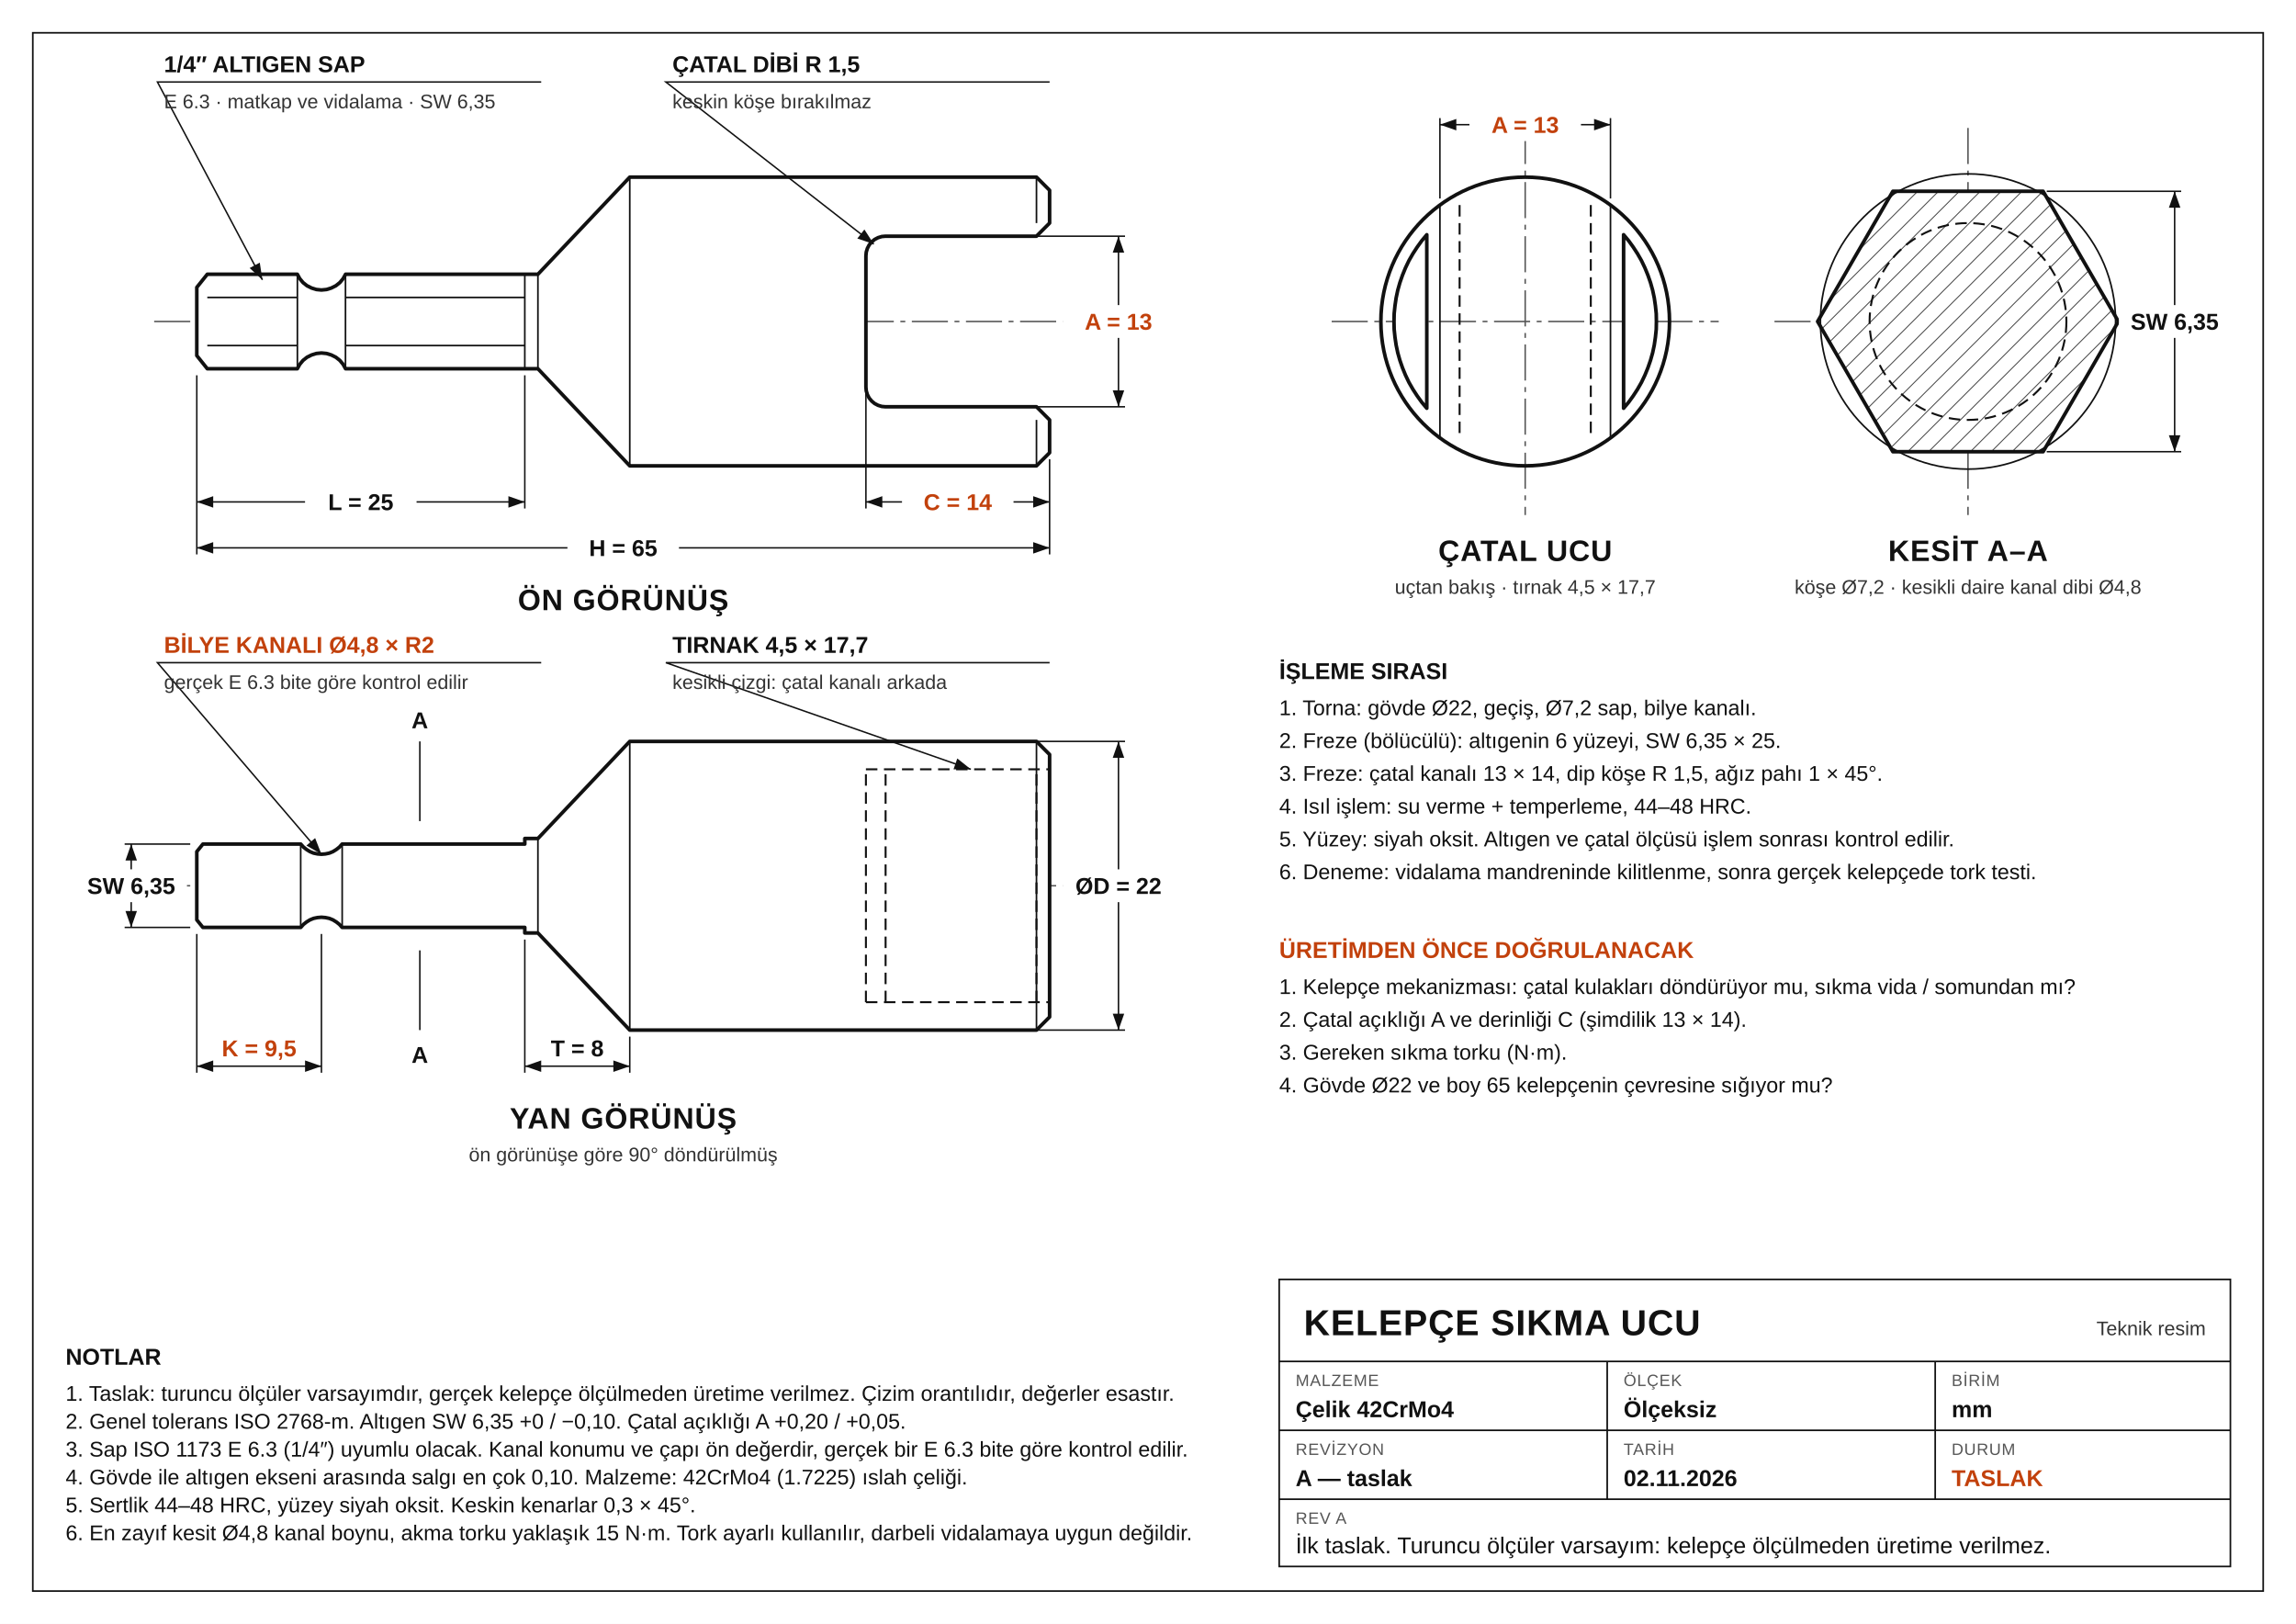
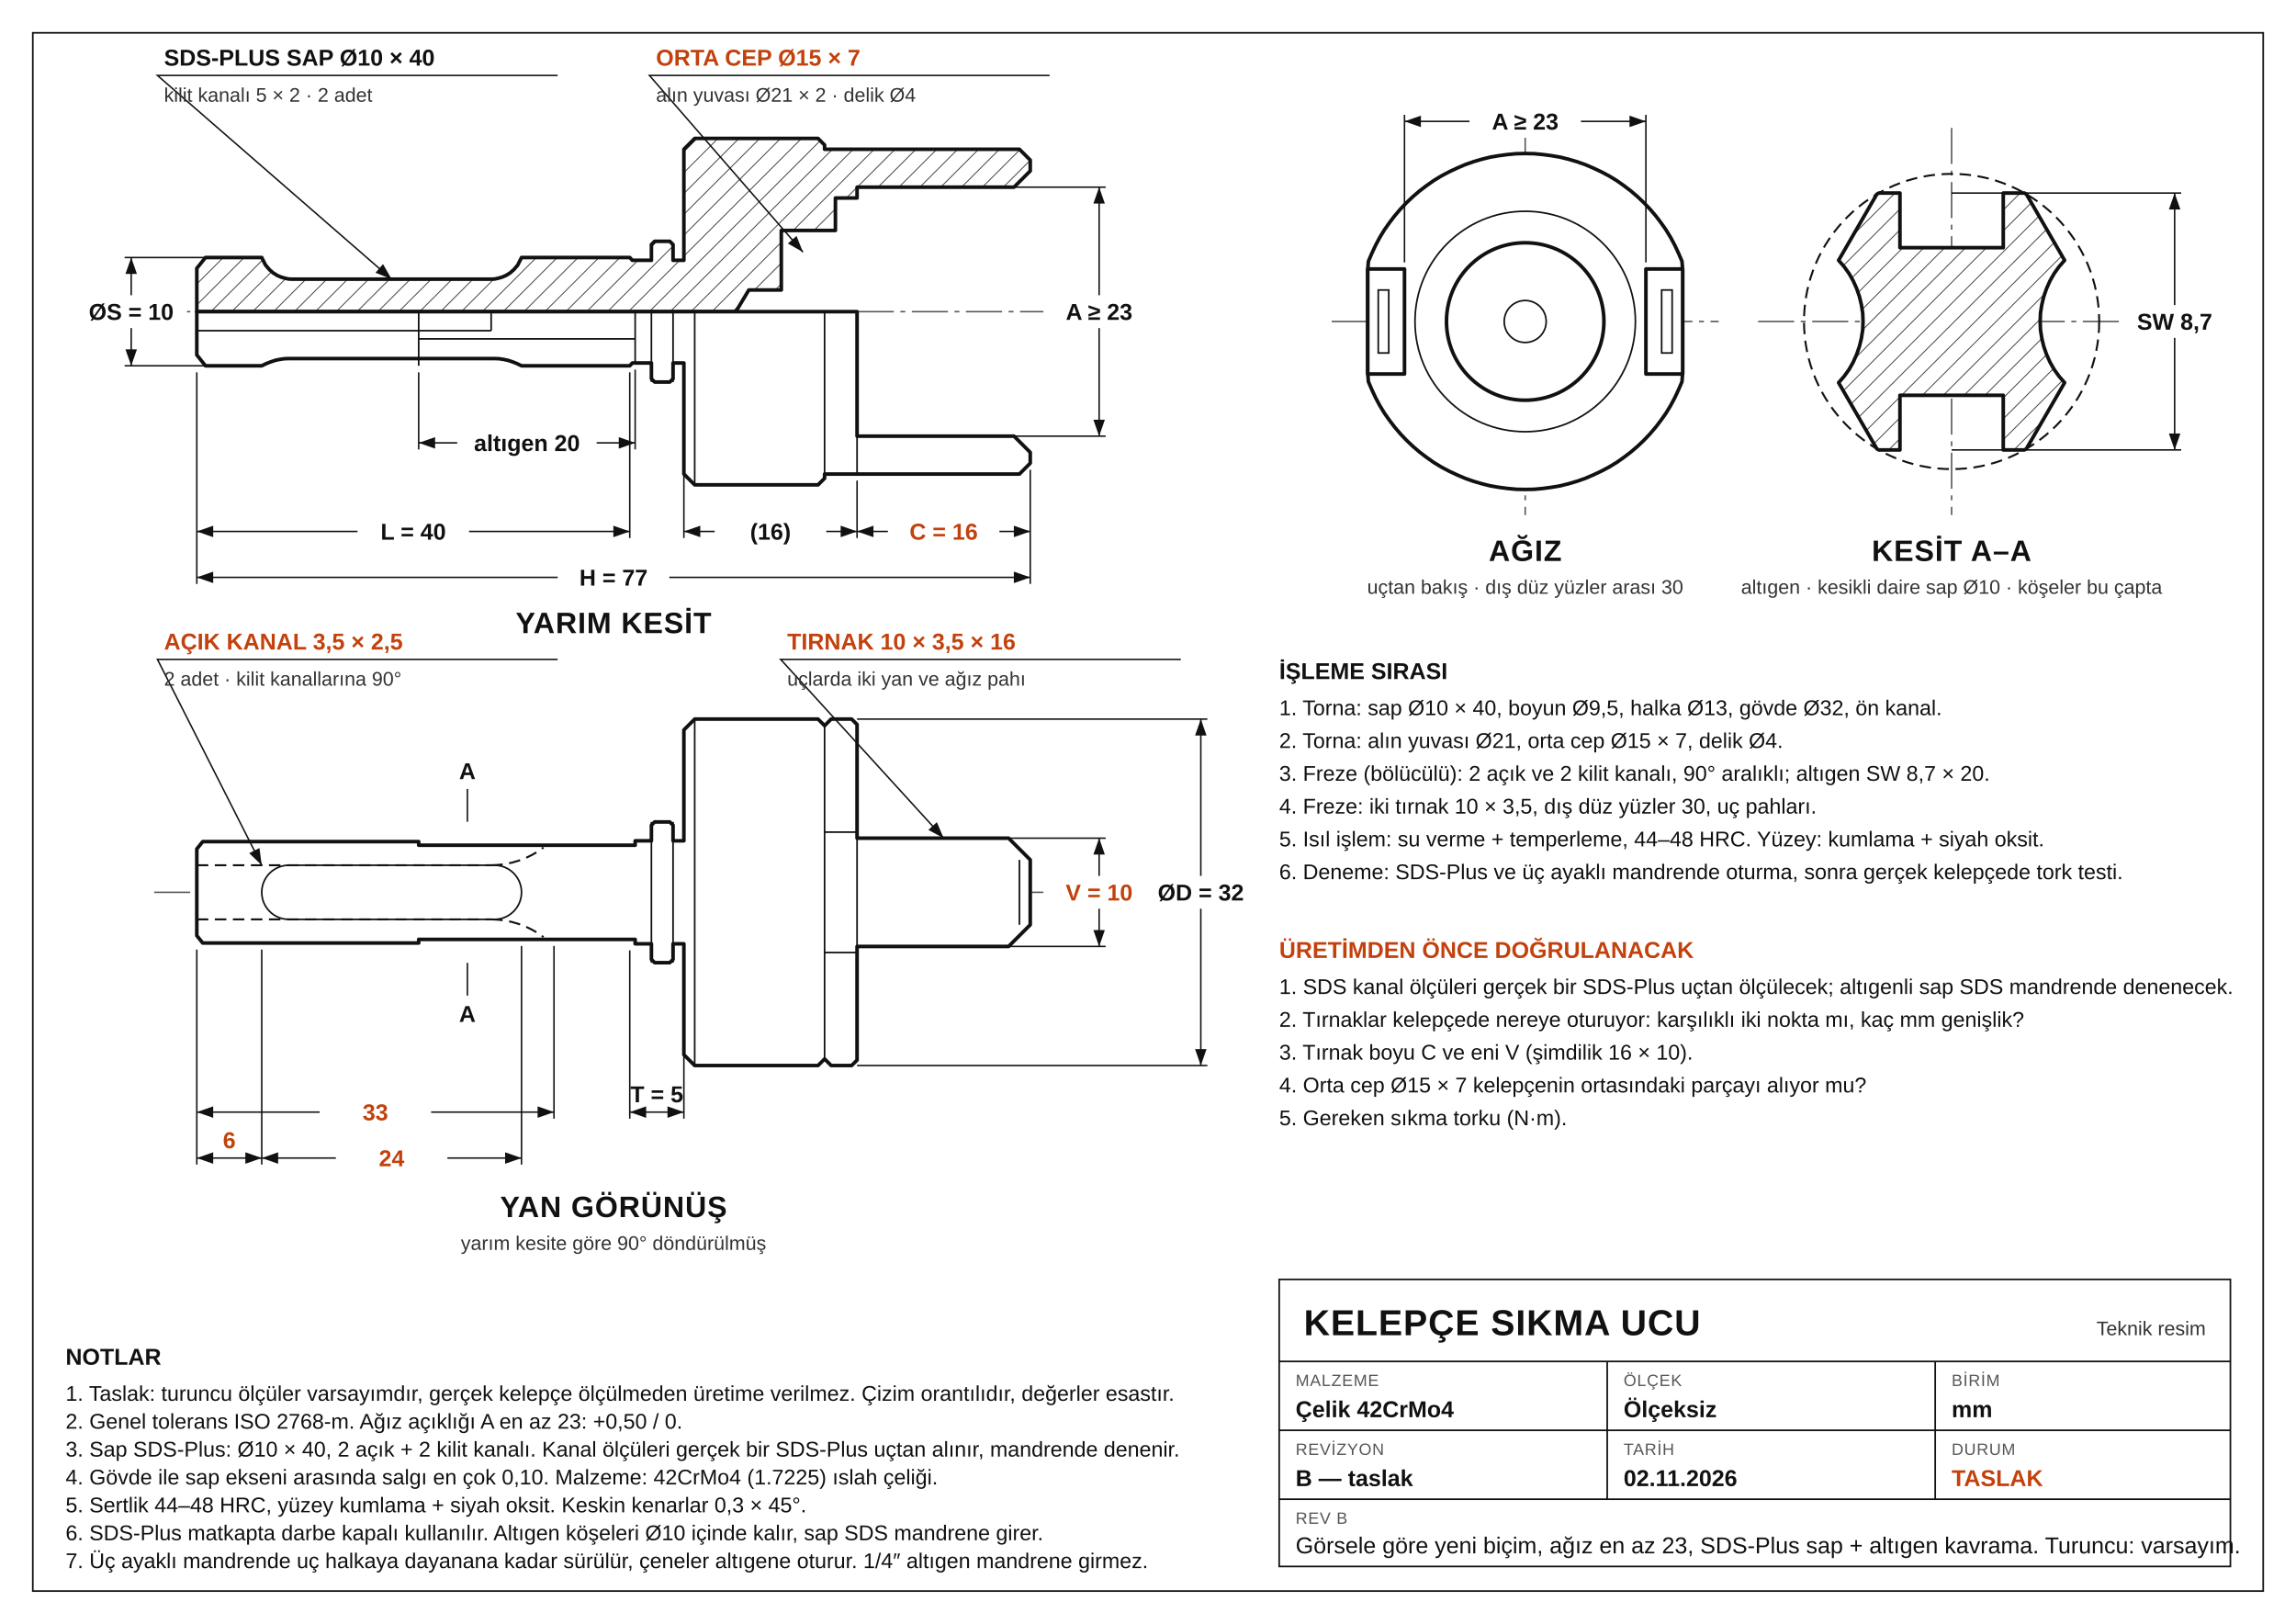
<svg xmlns="http://www.w3.org/2000/svg" viewBox="0 0 1400 990" width="1400" height="990" font-family="Arial, Helvetica, sans-serif">
  <defs>
    <marker id="arr" viewBox="0 0 10 10" refX="10" refY="5" markerWidth="10" markerHeight="10" markerUnits="userSpaceOnUse" orient="auto-start-reverse">
      <path d="M0,1.5 L10,5 L0,8.5 z" fill="#111" />
    </marker>
    <pattern id="h1" width="9" height="9" patternUnits="userSpaceOnUse" patternTransform="rotate(45)">
      <rect width="9" height="9" fill="#fff" />
      <line x1="0" y1="0" x2="0" y2="9" stroke="#111" stroke-width=".8" />
    </pattern>
    <style>
      .vis{stroke:#111;stroke-width:2.2;stroke-linejoin:round}
      polygon.vis:not([fill]){fill:#fff}
      .thin{fill:none;stroke:#111;stroke-width:1}
      .hid{fill:none;stroke:#111;stroke-width:1.2;stroke-dasharray:7 4}
      .ctr{fill:none;stroke:#555;stroke-width:0.9;stroke-dasharray:22 4 3 4}
      .dim{fill:none;stroke:#111;stroke-width:0.9}
      .dima{fill:none;stroke:#111;stroke-width:0.9;marker-start:url(#arr);marker-end:url(#arr)}
      .lead{fill:none;stroke:#111;stroke-width:0.9;marker-start:url(#arr)}
      .grid{fill:none;stroke:#111;stroke-width:1}
      .t{font-size:14px;fill:#111}
      .tb{font-size:14px;font-weight:700;fill:#111}
      .ts{font-size:12px;fill:#333}
      .tn{font-size:13px;fill:#111}
      .tl{font-size:10px;fill:#555;letter-spacing:.4px}
      .h{font-size:18px;font-weight:700;fill:#111;letter-spacing:.5px}
      .q{fill:#c2410c}
    </style>
  </defs>
  <rect x="0" y="0" width="1400" height="990" fill="#fff" />
  <rect x="20" y="20" width="1360" height="950" class="grid" stroke-width="1.6" />
  <g>
-     <line class="ctr" x1="94" y1="196" x2="662" y2="196" />
-     <polygon class="vis" points="120.0,175.2 126.4,167.2 181.3,167.2 182.8,169.9 184.8,172.3 187.2,174.2 190.0,175.6 192.9,176.5 196.0,176.8 199.1,176.5 202.0,175.6 204.8,174.2 207.2,172.3 209.2,169.9 210.7,167.2 320.0,167.2 320.0,167.2 328.0,167.2 384.0,108.0 632.0,108.0 640.0,116.0 640.0,136.0 632.0,144.0 540.0,144.0 537.7,144.2 535.4,144.9 533.3,146.0 531.5,147.5 530.0,149.3 528.9,151.4 528.2,153.7 528.0,156.0 528.0,196.0 528.0,196.0 528.0,236.0 528.2,238.3 528.9,240.6 530.0,242.7 531.5,244.5 533.3,246.0 535.4,247.1 537.7,247.8 540.0,248.0 632.0,248.0 640.0,256.0 640.0,276.0 632.0,284.0 384.0,284.0 328.0,224.8 320.0,224.8 320.0,224.8 210.7,224.8 209.2,222.1 207.2,219.7 204.8,217.8 202.0,216.4 199.1,215.5 196.0,215.2 192.9,215.5 190.0,216.4 187.2,217.8 184.8,219.7 182.8,222.1 181.3,224.8 126.4,224.8 120.0,216.8" />
-     <line class="thin" x1="320" y1="224.8" x2="320" y2="167.2" />
-     <line class="thin" x1="328" y1="224.8" x2="328" y2="167.2" />
-     <line class="thin" x1="384" y1="284" x2="384" y2="108" />
-     <line class="thin" x1="632" y1="256" x2="632" y2="284" />
-     <line class="thin" x1="126.4" y1="210.665" x2="181.336" y2="210.665" />
-     <line class="thin" x1="210.664" y1="210.665" x2="320" y2="210.665" />
-     <line class="thin" x1="632" y1="136" x2="632" y2="108" />
-     <line class="thin" x1="126.4" y1="181.335" x2="181.336" y2="181.335" />
-     <line class="thin" x1="210.664" y1="181.335" x2="320" y2="181.335" />
-     <line class="thin" x1="181.336" y1="224.8" x2="181.336" y2="167.2" />
-     <line class="thin" x1="210.664" y1="224.8" x2="210.664" y2="167.2" />
-     <line class="dim" x1="120" y1="228.8" x2="120" y2="338" />
-     <line class="dim" x1="320" y1="228.8" x2="320" y2="310" />
-     <line class="dim" x1="528" y1="204" x2="528" y2="310" />
-     <line class="dim" x1="640" y1="280" x2="640" y2="338" />
-     <line class="dim" x1="632" y1="144" x2="686" y2="144" />
-     <line class="dim" x1="632" y1="248" x2="686" y2="248" />
-     <line class="dima" x1="120" y1="306" x2="320" y2="306" />
-     <rect x="186" y="296" width="68" height="20" fill="#fff" />
-     <text class="tb" x="220" y="311" text-anchor="middle">L = 25</text>
-     <line class="dima" x1="528" y1="306" x2="640" y2="306" />
-     <rect x="550" y="296" width="68" height="20" fill="#fff" />
-     <text class="tb q" x="584" y="311" text-anchor="middle">C = 14</text>
-     <line class="dima" x1="120" y1="334" x2="640" y2="334" />
-     <rect x="346" y="324" width="68" height="20" fill="#fff" />
-     <text class="tb" x="380" y="339" text-anchor="middle">H = 65</text>
-     <line class="dima" x1="682" y1="144" x2="682" y2="248" />
-     <rect x="648" y="186" width="68" height="20" fill="#fff" />
-     <text class="tb q" x="682" y="201" text-anchor="middle">A = 13</text>
-     <polyline class="lead" points="532.8,148.8 406,50 640,50" />
-     <text class="tb" x="410" y="44">ÇATAL DİBİ R 1,5</text>
-     <text class="ts" x="410" y="66">keskin köşe bırakılmaz</text>
-     <polyline class="lead" points="160,170.6 96,50 330,50" />
-     <text class="tb" x="100" y="44">1/4″ ALTIGEN SAP</text>
-     <text class="ts" x="100" y="66">E 6.3 · matkap ve vidalama · SW 6,35</text>
-     <text class="h" x="380" y="372" text-anchor="middle">ÖN GÖRÜNÜŞ</text>
-   </g>
-   <g>
-     <line class="ctr" x1="94" y1="540" x2="662" y2="540" />
-     <polygon class="vis" points="120.0,519.2 123.7,514.6 183.4,514.6 185.0,516.4 186.9,517.9 189.0,519.2 191.2,520.1 193.6,520.6 196.0,520.8 198.4,520.6 200.8,520.1 203.0,519.2 205.1,517.9 207.0,516.4 208.6,514.6 320.0,514.6 320.0,511.2 328.0,511.2 384.0,452.0 632.0,452.0 640.0,460.0 640.0,620.0 632.0,628.0 384.0,628.0 328.0,568.8 320.0,568.8 320.0,565.4 208.6,565.4 207.0,563.6 205.1,562.1 203.0,560.8 200.8,559.9 198.4,559.4 196.0,559.2 193.6,559.4 191.2,559.9 189.0,560.8 186.9,562.1 185.0,563.6 183.4,565.4 123.7,565.4 120.0,560.8" />
-     <line class="thin" x1="328" y1="568.8" x2="328" y2="511.2" />
-     <line class="thin" x1="384" y1="628" x2="384" y2="452" />
-     <line class="thin" x1="632" y1="628" x2="632" y2="452" />
-     <line class="thin" x1="183.352" y1="565.4" x2="183.352" y2="514.6" />
-     <line class="thin" x1="208.648" y1="565.4" x2="208.648" y2="514.6" />
-     <line class="hid" x1="528" y1="610.993" x2="528" y2="469.007" />
-     <line class="hid" x1="540" y1="610.993" x2="540" y2="469.007" />
-     <line class="hid" x1="632" y1="610.993" x2="632" y2="469.007" />
-     <line class="hid" x1="528" y1="469.007" x2="640" y2="469.007" />
-     <line class="hid" x1="528" y1="610.993" x2="640" y2="610.993" />
-     <path class="dim" d="M256 452 V500.6 M256 579.4 V628" />
-     <text class="tb" x="256" y="444" text-anchor="middle">A</text>
-     <text class="tb" x="256" y="648" text-anchor="middle">A</text>
-     <line class="dim" x1="120" y1="569.4" x2="120" y2="654" />
-     <line class="dim" x1="196" y1="569.4" x2="196" y2="654" />
-     <line class="dim" x1="320" y1="572.8" x2="320" y2="654" />
-     <line class="dim" x1="384" y1="632" x2="384" y2="654" />
-     <line class="dim" x1="76" y1="514.6" x2="116" y2="514.6" />
-     <line class="dim" x1="76" y1="565.4" x2="116" y2="565.4" />
-     <line class="dim" x1="632" y1="452" x2="686" y2="452" />
-     <line class="dim" x1="632" y1="628" x2="686" y2="628" />
-     <line class="dima" x1="120" y1="650" x2="196" y2="650" />
-     <text class="tb q" x="158" y="644" text-anchor="middle">K = 9,5</text>
-     <line class="dima" x1="320" y1="650" x2="384" y2="650" />
-     <text class="tb" x="352" y="644" text-anchor="middle">T = 8</text>
-     <line class="dima" x1="80" y1="514.6" x2="80" y2="565.4" />
-     <rect x="46" y="530" width="68" height="20" fill="#fff" />
-     <text class="tb" x="80" y="545" text-anchor="middle">SW 6,35</text>
-     <line class="dima" x1="682" y1="452" x2="682" y2="628" />
-     <rect x="648" y="530" width="68" height="20" fill="#fff" />
-     <text class="tb" x="682" y="545" text-anchor="middle">ØD = 22</text>
-     <polyline class="lead" points="196,520.8 96,404 330,404" />
-     <text class="tb q" x="100" y="398">BİLYE KANALI Ø4,8 × R2</text>
-     <text class="ts" x="100" y="420">gerçek E 6.3 bite göre kontrol edilir</text>
-     <polyline class="lead" points="592,469.007 406,404 640,404" />
-     <text class="tb" x="410" y="398">TIRNAK 4,5 × 17,7</text>
-     <text class="ts" x="410" y="420">kesikli çizgi: çatal kanalı arkada</text>
-     <text class="h" x="380" y="688" text-anchor="middle">YAN GÖRÜNÜŞ</text>
-     <text class="ts" x="380" y="708" text-anchor="middle">ön görünüşe göre 90° döndürülmüş</text>
+     <line class="ctr" x1="94" y1="190" x2="650.2" y2="190" />
+     <polygon class="vis" fill="url(#h1)" points="120.0,190.0 120.0,163.6 125.3,157.0 159.6,157.0 161.9,161.6 164.3,164.4 166.6,166.4 169.0,167.9 171.3,168.9 173.7,169.6 176.0,170.1 178.3,170.2 299.3,170.2 301.6,170.1 303.9,169.6 306.3,168.9 308.6,167.9 311.0,166.4 313.3,164.4 315.7,161.6 318.0,157.0 384.0,157.0 385.6,158.7 397.2,158.7 397.2,149.1 399.2,147.1 408.4,147.1 410.4,149.1 410.4,158.7 417.0,158.7 417.0,91.0 423.6,84.4 498.8,84.4 502.8,88.4 502.8,91.0 621.6,91.0 628.2,97.6 628.2,104.2 618.3,114.1 522.6,114.1 522.6,120.7 509.4,120.7 509.4,140.5 476.4,140.5 476.4,176.8 456.6,176.8 448.7,190.0" />
+     <polygon class="vis" points="120.0,190.0 120.0,216.4 125.3,223.0 159.6,223.0 162.3,221.7 165.1,220.6 167.8,219.7 170.6,219.1 173.3,218.7 176.1,218.6 301.5,218.6 304.3,218.7 307.0,219.1 309.8,219.7 312.5,220.6 315.3,221.7 318.0,223.0 384.0,223.0 385.6,221.3 397.2,221.3 397.2,230.9 399.2,232.9 408.4,232.9 410.4,230.9 410.4,221.3 417.0,221.3 417.0,289.0 423.6,295.6 498.8,295.6 502.8,291.6 502.8,289.0 621.6,289.0 628.2,282.4 628.2,275.8 618.3,265.9 522.6,265.9 522.6,190.0" />
+     <line class="thin" x1="120" y1="201.6" x2="299.5" y2="201.6" />
+     <line class="thin" x1="299.5" y1="190" x2="299.5" y2="201.6" />
+     <line class="thin" x1="255.3" y1="206.6" x2="387.3" y2="206.6" />
+     <line class="thin" x1="255.3" y1="190" x2="255.3" y2="223" />
+     <line class="thin" x1="387.3" y1="190" x2="387.3" y2="221.3" />
+     <line class="thin" x1="397.2" y1="190" x2="397.2" y2="232.9" />
+     <line class="thin" x1="410.4" y1="190" x2="410.4" y2="232.9" />
+     <line class="thin" x1="423.6" y1="190" x2="423.6" y2="295.6" />
+     <line class="thin" x1="502.8" y1="190" x2="502.8" y2="291.6" />
+     <line class="thin" x1="522.6" y1="265.9" x2="522.6" y2="289" />
+     <line class="dim" x1="120" y1="227" x2="120" y2="356" />
+     <line class="dim" x1="384" y1="227" x2="384" y2="328" />
+     <line class="dim" x1="255.3" y1="227" x2="255.3" y2="274" />
+     <line class="dim" x1="387.3" y1="225.3" x2="387.3" y2="274" />
+     <line class="dim" x1="417" y1="225.3" x2="417" y2="328" />
+     <line class="dim" x1="522.6" y1="293" x2="522.6" y2="328" />
+     <line class="dim" x1="628.2" y1="286.4" x2="628.2" y2="356" />
+     <line class="dim" x1="76" y1="157" x2="128" y2="157" />
+     <line class="dim" x1="76" y1="223" x2="128" y2="223" />
+     <line class="dim" x1="618.3" y1="114.1" x2="674.2" y2="114.1" />
+     <line class="dim" x1="618.3" y1="265.9" x2="674.2" y2="265.9" />
+     <line class="dima" x1="255.3" y1="270" x2="387.3" y2="270" />
+     <rect x="278.8" y="260" width="85" height="20" fill="#fff" />
+     <text class="tb" x="321.3" y="275" text-anchor="middle">altıgen 20</text>
+     <line class="dima" x1="120" y1="324" x2="384" y2="324" />
+     <rect x="218" y="314" width="68" height="20" fill="#fff" />
+     <text class="tb" x="252" y="329" text-anchor="middle">L = 40</text>
+     <line class="dima" x1="417" y1="324" x2="522.6" y2="324" />
+     <rect x="435.8" y="314" width="68" height="20" fill="#fff" />
+     <text class="tb" x="469.8" y="329" text-anchor="middle">(16)</text>
+     <line class="dima" x1="522.6" y1="324" x2="628.2" y2="324" />
+     <rect x="541.4" y="314" width="68" height="20" fill="#fff" />
+     <text class="tb q" x="575.4" y="329" text-anchor="middle">C = 16</text>
+     <line class="dima" x1="120" y1="352" x2="628.2" y2="352" />
+     <rect x="340.1" y="342" width="68" height="20" fill="#fff" />
+     <text class="tb" x="374.1" y="357" text-anchor="middle">H = 77</text>
+     <line class="dima" x1="80" y1="157" x2="80" y2="223" />
+     <rect x="46" y="180" width="68" height="20" fill="#fff" />
+     <text class="tb" x="80" y="195" text-anchor="middle">ØS = 10</text>
+     <line class="dima" x1="670.2" y1="114.1" x2="670.2" y2="265.9" />
+     <rect x="636.2" y="180" width="68" height="20" fill="#fff" />
+     <text class="tb" x="670.2" y="195" text-anchor="middle">A ≥ 23</text>
+     <polyline class="lead" points="238.8,170.2 96,46 340,46" />
+     <text class="tb" x="100" y="40">SDS-PLUS SAP Ø10 × 40</text>
+     <text class="ts" x="100" y="62">kilit kanalı 5 × 2 · 2 adet</text>
+     <polyline class="lead" points="489.6,153.7 396,46 640,46" />
+     <text class="tb q" x="400" y="40">ORTA CEP Ø15 × 7</text>
+     <text class="ts" x="400" y="62">alın yuvası Ø21 × 2 · delik Ø4</text>
+     <text class="h" x="374.1" y="386" text-anchor="middle">YARIM KESİT</text>
+   </g>
+   <g>
+     <line class="ctr" x1="94" y1="544" x2="650.2" y2="544" />
+     <polygon class="vis" points="120.0,544.0 120.0,517.6 123.6,513.1 255.3,513.1 255.3,515.3 387.3,515.3 387.3,512.6 397.2,512.6 397.2,503.1 399.2,501.1 408.4,501.1 410.4,503.1 410.4,512.6 417.0,512.6 417.0,445.0 423.6,438.4 498.8,438.4 502.8,442.4 506.8,438.4 519.3,438.4 522.6,441.7 522.6,511.0 615.0,511.0 628.2,524.2 628.2,544.0 628.2,544.0 628.2,563.8 615.0,577.0 522.6,577.0 522.6,646.3 519.3,649.6 506.8,649.6 502.8,645.6 498.8,649.6 423.6,649.6 417.0,643.0 417.0,575.4 410.4,575.4 410.4,584.9 408.4,586.9 399.2,586.9 397.2,584.9 397.2,575.4 387.3,575.4 387.3,572.7 255.3,572.7 255.3,574.9 123.6,574.9 120.0,570.4 120.0,544.0" />
+     <path class="thin" d="M176.1 527.5 H301.5 A16.5 16.5 0 0 1 301.5 560.5 H176.1 A16.5 16.5 0 0 1 176.1 527.5 Z" />
+     <line class="hid" x1="120" y1="527.5" x2="299.5" y2="527.5" />
+     <line class="hid" x1="120" y1="560.5" x2="299.5" y2="560.5" />
+     <polyline class="hid" points="299.5,527.5 303.7,527.3 308.0,526.8 312.2,525.9 316.3,524.7 320.3,523.2 324.2,521.3 327.9,519.2 331.4,516.7" />
+     <polyline class="hid" points="299.5,560.5 303.7,560.7 308.0,561.2 312.2,562.1 316.3,563.3 320.3,564.8 324.2,566.7 327.9,568.8 331.4,571.3" />
+     <line class="thin" x1="397.2" y1="586.9" x2="397.2" y2="501.1" />
+     <line class="thin" x1="410.4" y1="586.9" x2="410.4" y2="501.1" />
+     <line class="thin" x1="423.6" y1="649.6" x2="423.6" y2="438.4" />
+     <line class="thin" x1="502.8" y1="645.6" x2="502.8" y2="442.4" />
+     <line class="thin" x1="522.6" y1="577" x2="522.6" y2="511" />
+     <line class="thin" x1="502.8" y1="507.3" x2="522.6" y2="507.3" />
+     <line class="thin" x1="502.8" y1="580.7" x2="522.6" y2="580.7" />
+     <line class="thin" x1="621.6" y1="563.8" x2="621.6" y2="524.2" />
+     <path class="dim" d="M285 481 V501 M285 587 V607" />
+     <text class="tb" x="285" y="475" text-anchor="middle">A</text>
+     <text class="tb" x="285" y="623" text-anchor="middle">A</text>
+     <line class="dim" x1="120" y1="578.9" x2="120" y2="710" />
+     <line class="dim" x1="159.6" y1="578.9" x2="159.6" y2="710" />
+     <line class="dim" x1="318" y1="576.7" x2="318" y2="710" />
+     <line class="dim" x1="337.8" y1="576.7" x2="337.8" y2="682" />
+     <line class="dim" x1="384" y1="579.4" x2="384" y2="682" />
+     <line class="dim" x1="417" y1="579.4" x2="417" y2="682" />
+     <line class="dim" x1="615" y1="511" x2="674.2" y2="511" />
+     <line class="dim" x1="615" y1="577" x2="674.2" y2="577" />
+     <line class="dim" x1="522.6" y1="438.4" x2="736.2" y2="438.4" />
+     <line class="dim" x1="522.6" y1="649.6" x2="736.2" y2="649.6" />
+     <line class="dima" x1="120" y1="678" x2="337.8" y2="678" />
+     <rect x="194.9" y="668" width="68" height="20" fill="#fff" />
+     <text class="tb q" x="228.9" y="683" text-anchor="middle">33</text>
+     <line class="dima" x1="384" y1="678" x2="417" y2="678" />
+     <text class="tb" x="400.5" y="672" text-anchor="middle">T = 5</text>
+     <line class="dima" x1="120" y1="706" x2="159.6" y2="706" />
+     <text class="tb q" x="139.8" y="700" text-anchor="middle">6</text>
+     <line class="dima" x1="159.6" y1="706" x2="318" y2="706" />
+     <rect x="204.8" y="696" width="68" height="20" fill="#fff" />
+     <text class="tb q" x="238.8" y="711" text-anchor="middle">24</text>
+     <line class="dima" x1="670.2" y1="511" x2="670.2" y2="577" />
+     <rect x="636.2" y="534" width="68" height="20" fill="#fff" />
+     <text class="tb q" x="670.2" y="549" text-anchor="middle">V = 10</text>
+     <line class="dima" x1="732.2" y1="438.4" x2="732.2" y2="649.6" />
+     <rect x="698.2" y="534" width="68" height="20" fill="#fff" />
+     <text class="tb" x="732.2" y="549" text-anchor="middle">ØD = 32</text>
+     <polyline class="lead" points="159.6,527.5 96,402 340,402" />
+     <text class="tb q" x="100" y="396">AÇIK KANAL 3,5 × 2,5</text>
+     <text class="ts" x="100" y="418">2 adet · kilit kanallarına 90°</text>
+     <polyline class="lead" points="575.4,511 476,402 720,402" />
+     <text class="tb q" x="480" y="396">TIRNAK 10 × 3,5 × 16</text>
+     <text class="ts" x="480" y="418">uçlarda iki yan ve ağız pahı</text>
+     <text class="h" x="374.1" y="742" text-anchor="middle">YAN GÖRÜNÜŞ</text>
+     <text class="ts" x="374.1" y="762" text-anchor="middle">yarım kesite göre 90° döndürülmüş</text>
  </g>
  <g>
    <line class="ctr" x1="812" y1="196" x2="1048" y2="196" />
    <line class="ctr" x1="930" y1="78" x2="930" y2="314" />
-     <circle class="vis" style="fill:none" cx="930" cy="196" r="88" />
-     <polygon class="vis" style="fill:#fff" points="990.0,143.1 993.1,146.8 995.9,150.7 998.5,154.7 1000.9,158.9 1003.0,163.3 1004.8,167.7 1006.4,172.3 1007.7,176.9 1008.7,181.6 1009.4,186.4 1009.9,191.2 1010.0,196.0 1009.9,200.8 1009.4,205.6 1008.7,210.4 1007.7,215.1 1006.4,219.7 1004.8,224.3 1003.0,228.7 1000.9,233.1 998.5,237.3 995.9,241.3 993.1,245.2 990.0,248.9" />
-     <polygon class="vis" style="fill:#fff" points="870.0,143.1 866.9,146.8 864.1,150.7 861.5,154.7 859.1,158.9 857.0,163.3 855.2,167.7 853.6,172.3 852.3,176.9 851.3,181.6 850.6,186.4 850.1,191.2 850.0,196.0 850.1,200.8 850.6,205.6 851.3,210.4 852.3,215.1 853.6,219.7 855.2,224.3 857.0,228.7 859.1,233.1 861.5,237.3 864.1,241.3 866.9,245.2 870.0,248.9" />
-     <line class="thin" x1="878" y1="125.007" x2="878" y2="266.993" />
-     <line class="hid" x1="890" y1="125.007" x2="890" y2="266.993" />
-     <line class="thin" x1="982" y1="125.007" x2="982" y2="266.993" />
-     <line class="hid" x1="970" y1="125.007" x2="970" y2="266.993" />
-     <line class="dim" x1="878" y1="121.007" x2="878" y2="72" />
-     <line class="dim" x1="982" y1="121.007" x2="982" y2="72" />
-     <line class="dima" x1="878" y1="76" x2="982" y2="76" />
-     <rect x="896" y="66" width="68" height="20" fill="#fff" />
-     <text class="tb q" x="930" y="81" text-anchor="middle">A = 13</text>
-     <text class="h" x="930" y="342" text-anchor="middle">ÇATAL UCU</text>
-     <text class="ts" x="930" y="362" text-anchor="middle">uçtan bakış · tırnak 4,5 × 17,7</text>
-   </g>
-   <g>
-     <line class="ctr" x1="1082" y1="196" x2="1318" y2="196" />
-     <line class="ctr" x1="1200" y1="78" x2="1200" y2="314" />
-     <polygon class="vis" fill="url(#h1)" points="1291.7,196.0 1245.8,275.4 1154.2,275.4 1108.3,196.0 1154.2,116.6 1245.8,116.6" />
-     <circle class="thin" cx="1200" cy="196" r="90" />
-     <circle class="hid" cx="1200" cy="196" r="60" />
-     <line class="dim" x1="1248" y1="116.625" x2="1330" y2="116.625" />
-     <line class="dim" x1="1248" y1="275.375" x2="1330" y2="275.375" />
-     <line class="dima" x1="1326" y1="116.625" x2="1326" y2="275.375" />
+     <polygon class="vis" style="fill:#fff" points="1026.0,196.0 1026.0,201.4 1026.0,206.7 1026.0,212.0 1026.0,217.3 1026.0,222.5 1026.0,227.6 1025.6,232.7 1023.5,237.6 1021.2,242.5 1018.7,247.2 1015.9,251.8 1012.8,256.2 1009.6,260.4 1006.1,264.5 1002.4,268.4 998.5,272.1 994.4,275.6 990.2,278.8 985.8,281.9 981.2,284.7 976.5,287.2 971.6,289.5 966.7,291.6 961.6,293.4 956.5,294.9 951.3,296.2 946.0,297.1 940.7,297.8 935.4,298.3 930.0,298.4 924.6,298.3 919.3,297.8 914.0,297.1 908.7,296.2 903.5,294.9 898.4,293.4 893.3,291.6 888.4,289.5 883.5,287.2 878.8,284.7 874.2,281.9 869.8,278.8 865.6,275.6 861.5,272.1 857.6,268.4 853.9,264.5 850.4,260.4 847.2,256.2 844.1,251.8 841.3,247.2 838.8,242.5 836.5,237.6 834.4,232.7 834.0,227.6 834.0,222.5 834.0,217.3 834.0,212.0 834.0,206.7 834.0,201.4 834.0,196.0 834.0,190.6 834.0,185.3 834.0,180.0 834.0,174.7 834.0,169.5 834.0,164.4 834.4,159.3 836.5,154.4 838.8,149.5 841.3,144.8 844.1,140.2 847.2,135.8 850.4,131.6 853.9,127.5 857.6,123.6 861.5,119.9 865.6,116.4 869.8,113.2 874.2,110.1 878.8,107.3 883.5,104.8 888.4,102.5 893.3,100.4 898.4,98.6 903.5,97.1 908.7,95.8 914.0,94.9 919.3,94.2 924.6,93.7 930.0,93.6 935.4,93.7 940.7,94.2 946.0,94.9 951.3,95.8 956.5,97.1 961.6,98.6 966.7,100.4 971.6,102.5 976.5,104.8 981.2,107.3 985.8,110.1 990.2,113.2 994.4,116.4 998.5,119.9 1002.4,123.6 1006.1,127.5 1009.6,131.6 1012.8,135.8 1015.9,140.2 1018.7,144.8 1021.2,149.5 1023.5,154.4 1025.6,159.3 1026.0,164.4 1026.0,169.5 1026.0,174.7 1026.0,180.0 1026.0,185.3 1026.0,190.6" />
+     <circle class="thin" cx="930" cy="196" r="67.2" />
+     <circle class="vis" style="fill:none" cx="930" cy="196" r="48" />
+     <circle class="thin" cx="930" cy="196" r="12.8" />
+     <polygon class="vis" style="fill:#fff" points="856.4,164.0 834.0,164.0 834.0,228.0 856.4,228.0" />
+     <polygon class="thin" points="846.8,176.8 840.4,176.8 840.4,215.2 846.8,215.2" />
+     <polygon class="vis" style="fill:#fff" points="1003.6,164.0 1026.0,164.0 1026.0,228.0 1003.6,228.0" />
+     <polygon class="thin" points="1013.2,176.8 1019.6,176.8 1019.6,215.2 1013.2,215.2" />
+     <line class="dim" x1="856.4" y1="160" x2="856.4" y2="70" />
+     <line class="dim" x1="1003.6" y1="160" x2="1003.6" y2="70" />
+     <line class="dima" x1="856.4" y1="74" x2="1003.6" y2="74" />
+     <rect x="896" y="64" width="68" height="20" fill="#fff" />
+     <text class="tb" x="930" y="79" text-anchor="middle">A ≥ 23</text>
+     <text class="h" x="930" y="342" text-anchor="middle">AĞIZ</text>
+     <text class="ts" x="930" y="362" text-anchor="middle">uçtan bakış · dış düz yüzler arası 30</text>
+   </g>
+   <g>
+     <line class="ctr" x1="1072" y1="196" x2="1308" y2="196" />
+     <line class="ctr" x1="1190" y1="78" x2="1190" y2="314" />
+     <polygon class="vis" fill="url(#h1)" points="1244.0,196.0 1244.2,201.1 1245.0,206.2 1246.2,211.2 1247.9,216.1 1250.0,220.8 1252.5,225.2 1255.5,229.4 1258.9,233.3 1235.6,273.6 1234.4,274.3 1221.5,274.3 1221.5,241.0 1190.0,241.0 1190.0,241.0 1158.5,241.0 1158.5,274.3 1145.6,274.3 1144.4,273.6 1121.1,233.3 1124.5,229.4 1127.5,225.2 1130.0,220.8 1132.1,216.1 1133.8,211.2 1135.0,206.2 1135.8,201.1 1136.0,196.0 1136.0,196.0 1135.8,190.9 1135.0,185.8 1133.8,180.8 1132.1,175.9 1130.0,171.2 1127.5,166.8 1124.5,162.6 1121.1,158.7 1144.4,118.4 1145.6,117.7 1158.5,117.7 1158.5,151.0 1190.0,151.0 1190.0,151.0 1221.5,151.0 1221.5,117.7 1234.4,117.7 1235.6,118.4 1258.9,158.7 1255.5,162.6 1252.5,166.8 1250.0,171.2 1247.9,175.9 1246.2,180.8 1245.0,185.8 1244.2,190.9 1244.0,196.0" />
+     <circle class="hid" cx="1190" cy="196" r="90" />
+     <line class="dim" x1="1190" y1="117.7" x2="1330" y2="117.7" />
+     <line class="dim" x1="1190" y1="274.3" x2="1330" y2="274.3" />
+     <line class="dima" x1="1326" y1="117.7" x2="1326" y2="274.3" />
    <rect x="1292" y="186" width="68" height="20" fill="#fff" />
-     <text class="tb" x="1326" y="201" text-anchor="middle">SW 6,35</text>
-     <text class="h" x="1200" y="342" text-anchor="middle">KESİT A–A</text>
-     <text class="ts" x="1200" y="362" text-anchor="middle">köşe Ø7,2 · kesikli daire kanal dibi Ø4,8</text>
+     <text class="tb" x="1326" y="201" text-anchor="middle">SW 8,7</text>
+     <text class="h" x="1190" y="342" text-anchor="middle">KESİT A–A</text>
+     <text class="ts" x="1190" y="362" text-anchor="middle">altıgen · kesikli daire sap Ø10 · köşeler bu çapta</text>
  </g>
  <g>
    <text class="tb" x="780" y="414">İŞLEME SIRASI</text>
-     <text class="tn" x="780" y="436">1. Torna: gövde Ø22, geçiş, Ø7,2 sap, bilye kanalı.</text>
-     <text class="tn" x="780" y="456">2. Freze (bölücülü): altıgenin 6 yüzeyi, SW 6,35 × 25.</text>
-     <text class="tn" x="780" y="476">3. Freze: çatal kanalı 13 × 14, dip köşe R 1,5, ağız pahı 1 × 45°.</text>
-     <text class="tn" x="780" y="496">4. Isıl işlem: su verme + temperleme, 44–48 HRC.</text>
-     <text class="tn" x="780" y="516">5. Yüzey: siyah oksit. Altıgen ve çatal ölçüsü işlem sonrası kontrol edilir.</text>
-     <text class="tn" x="780" y="536">6. Deneme: vidalama mandreninde kilitlenme, sonra gerçek kelepçede tork testi.</text>
+     <text class="tn" x="780" y="436">1. Torna: sap Ø10 × 40, boyun Ø9,5, halka Ø13, gövde Ø32, ön kanal.</text>
+     <text class="tn" x="780" y="456">2. Torna: alın yuvası Ø21, orta cep Ø15 × 7, delik Ø4.</text>
+     <text class="tn" x="780" y="476">3. Freze (bölücülü): 2 açık ve 2 kilit kanalı, 90° aralıklı; altıgen SW 8,7 × 20.</text>
+     <text class="tn" x="780" y="496">4. Freze: iki tırnak 10 × 3,5, dış düz yüzler 30, uç pahları.</text>
+     <text class="tn" x="780" y="516">5. Isıl işlem: su verme + temperleme, 44–48 HRC. Yüzey: kumlama + siyah oksit.</text>
+     <text class="tn" x="780" y="536">6. Deneme: SDS-Plus ve üç ayaklı mandrende oturma, sonra gerçek kelepçede tork testi.</text>
    <text class="tb q" x="780" y="584">ÜRETİMDEN ÖNCE DOĞRULANACAK</text>
-     <text class="tn" x="780" y="606">1. Kelepçe mekanizması: çatal kulakları döndürüyor mu, sıkma vida / somundan mı?</text>
-     <text class="tn" x="780" y="626">2. Çatal açıklığı A ve derinliği C (şimdilik 13 × 14).</text>
-     <text class="tn" x="780" y="646">3. Gereken sıkma torku (N·m).</text>
-     <text class="tn" x="780" y="666">4. Gövde Ø22 ve boy 65 kelepçenin çevresine sığıyor mu?</text>
+     <text class="tn" x="780" y="606">1. SDS kanal ölçüleri gerçek bir SDS-Plus uçtan ölçülecek; altıgenli sap SDS mandrende denenecek.</text>
+     <text class="tn" x="780" y="626">2. Tırnaklar kelepçede nereye oturuyor: karşılıklı iki nokta mı, kaç mm genişlik?</text>
+     <text class="tn" x="780" y="646">3. Tırnak boyu C ve eni V (şimdilik 16 × 10).</text>
+     <text class="tn" x="780" y="666">4. Orta cep Ø15 × 7 kelepçenin ortasındaki parçayı alıyor mu?</text>
+     <text class="tn" x="780" y="686">5. Gereken sıkma torku (N·m).</text>
  </g>
  <g>
    <text class="tb" x="40" y="832">NOTLAR</text>
    <text class="tn" x="40" y="854">1. Taslak: turuncu ölçüler varsayımdır, gerçek kelepçe ölçülmeden üretime verilmez. Çizim orantılıdır, değerler esastır.</text>
-     <text class="tn" x="40" y="871">2. Genel tolerans ISO 2768-m. Altıgen SW 6,35 +0 / −0,10. Çatal açıklığı A +0,20 / +0,05.</text>
-     <text class="tn" x="40" y="888">3. Sap ISO 1173 E 6.3 (1/4″) uyumlu olacak. Kanal konumu ve çapı ön değerdir, gerçek bir E 6.3 bite göre kontrol edilir.</text>
-     <text class="tn" x="40" y="905">4. Gövde ile altıgen ekseni arasında salgı en çok 0,10. Malzeme: 42CrMo4 (1.7225) ıslah çeliği.</text>
-     <text class="tn" x="40" y="922">5. Sertlik 44–48 HRC, yüzey siyah oksit. Keskin kenarlar 0,3 × 45°.</text>
-     <text class="tn" x="40" y="939">6. En zayıf kesit Ø4,8 kanal boynu, akma torku yaklaşık 15 N·m. Tork ayarlı kullanılır, darbeli vidalamaya uygun değildir.</text>
+     <text class="tn" x="40" y="871">2. Genel tolerans ISO 2768-m. Ağız açıklığı A en az 23: +0,50 / 0.</text>
+     <text class="tn" x="40" y="888">3. Sap SDS-Plus: Ø10 × 40, 2 açık + 2 kilit kanalı. Kanal ölçüleri gerçek bir SDS-Plus uçtan alınır, mandrende denenir.</text>
+     <text class="tn" x="40" y="905">4. Gövde ile sap ekseni arasında salgı en çok 0,10. Malzeme: 42CrMo4 (1.7225) ıslah çeliği.</text>
+     <text class="tn" x="40" y="922">5. Sertlik 44–48 HRC, yüzey kumlama + siyah oksit. Keskin kenarlar 0,3 × 45°.</text>
+     <text class="tn" x="40" y="939">6. SDS-Plus matkapta darbe kapalı kullanılır. Altıgen köşeleri Ø10 içinde kalır, sap SDS mandrene girer.</text>
+     <text class="tn" x="40" y="956">7. Üç ayaklı mandrende uç halkaya dayanana kadar sürülür, çeneler altıgene oturur. 1/4″ altıgen mandrene girmez.</text>
  </g>
  <g>
    <rect x="780" y="780" width="580" height="175" class="grid" stroke-width="1.6" />
    <path class="grid" d="M780 830 H1360 M780 872 H1360 M780 914 H1360" />
    <path class="grid" d="M980 830 V914 M1180 830 V914" />
    <text x="795" y="814" font-size="22" font-weight="700" fill="#111" letter-spacing=".5">KELEPÇE SIKMA UCU</text>
    <text class="ts" x="1345" y="814" text-anchor="end">Teknik resim</text>
    <text class="tl" x="790" y="845">MALZEME</text>
    <text class="tb" x="790" y="864">Çelik 42CrMo4</text>
    <text class="tl" x="990" y="845">ÖLÇEK</text>
    <text class="tb" x="990" y="864">Ölçeksiz</text>
    <text class="tl" x="1190" y="845">BİRİM</text>
    <text class="tb" x="1190" y="864">mm</text>
    <text class="tl" x="790" y="887">REVİZYON</text>
-     <text class="tb" x="790" y="906">A — taslak</text>
+     <text class="tb" x="790" y="906">B — taslak</text>
    <text class="tl" x="990" y="887">TARİH</text>
    <text class="tb" x="990" y="906">02.11.2026</text>
    <text class="tl" x="1190" y="887">DURUM</text>
    <text class="tb q" x="1190" y="906">TASLAK</text>
-     <text class="tl" x="790" y="929">REV A</text>
-     <text class="t" x="790" y="947">İlk taslak. Turuncu ölçüler varsayım: kelepçe ölçülmeden üretime verilmez.</text>
+     <text class="tl" x="790" y="929">REV B</text>
+     <text class="t" x="790" y="947">Görsele göre yeni biçim, ağız en az 23, SDS-Plus sap + altıgen kavrama. Turuncu: varsayım.</text>
  </g>
</svg>
